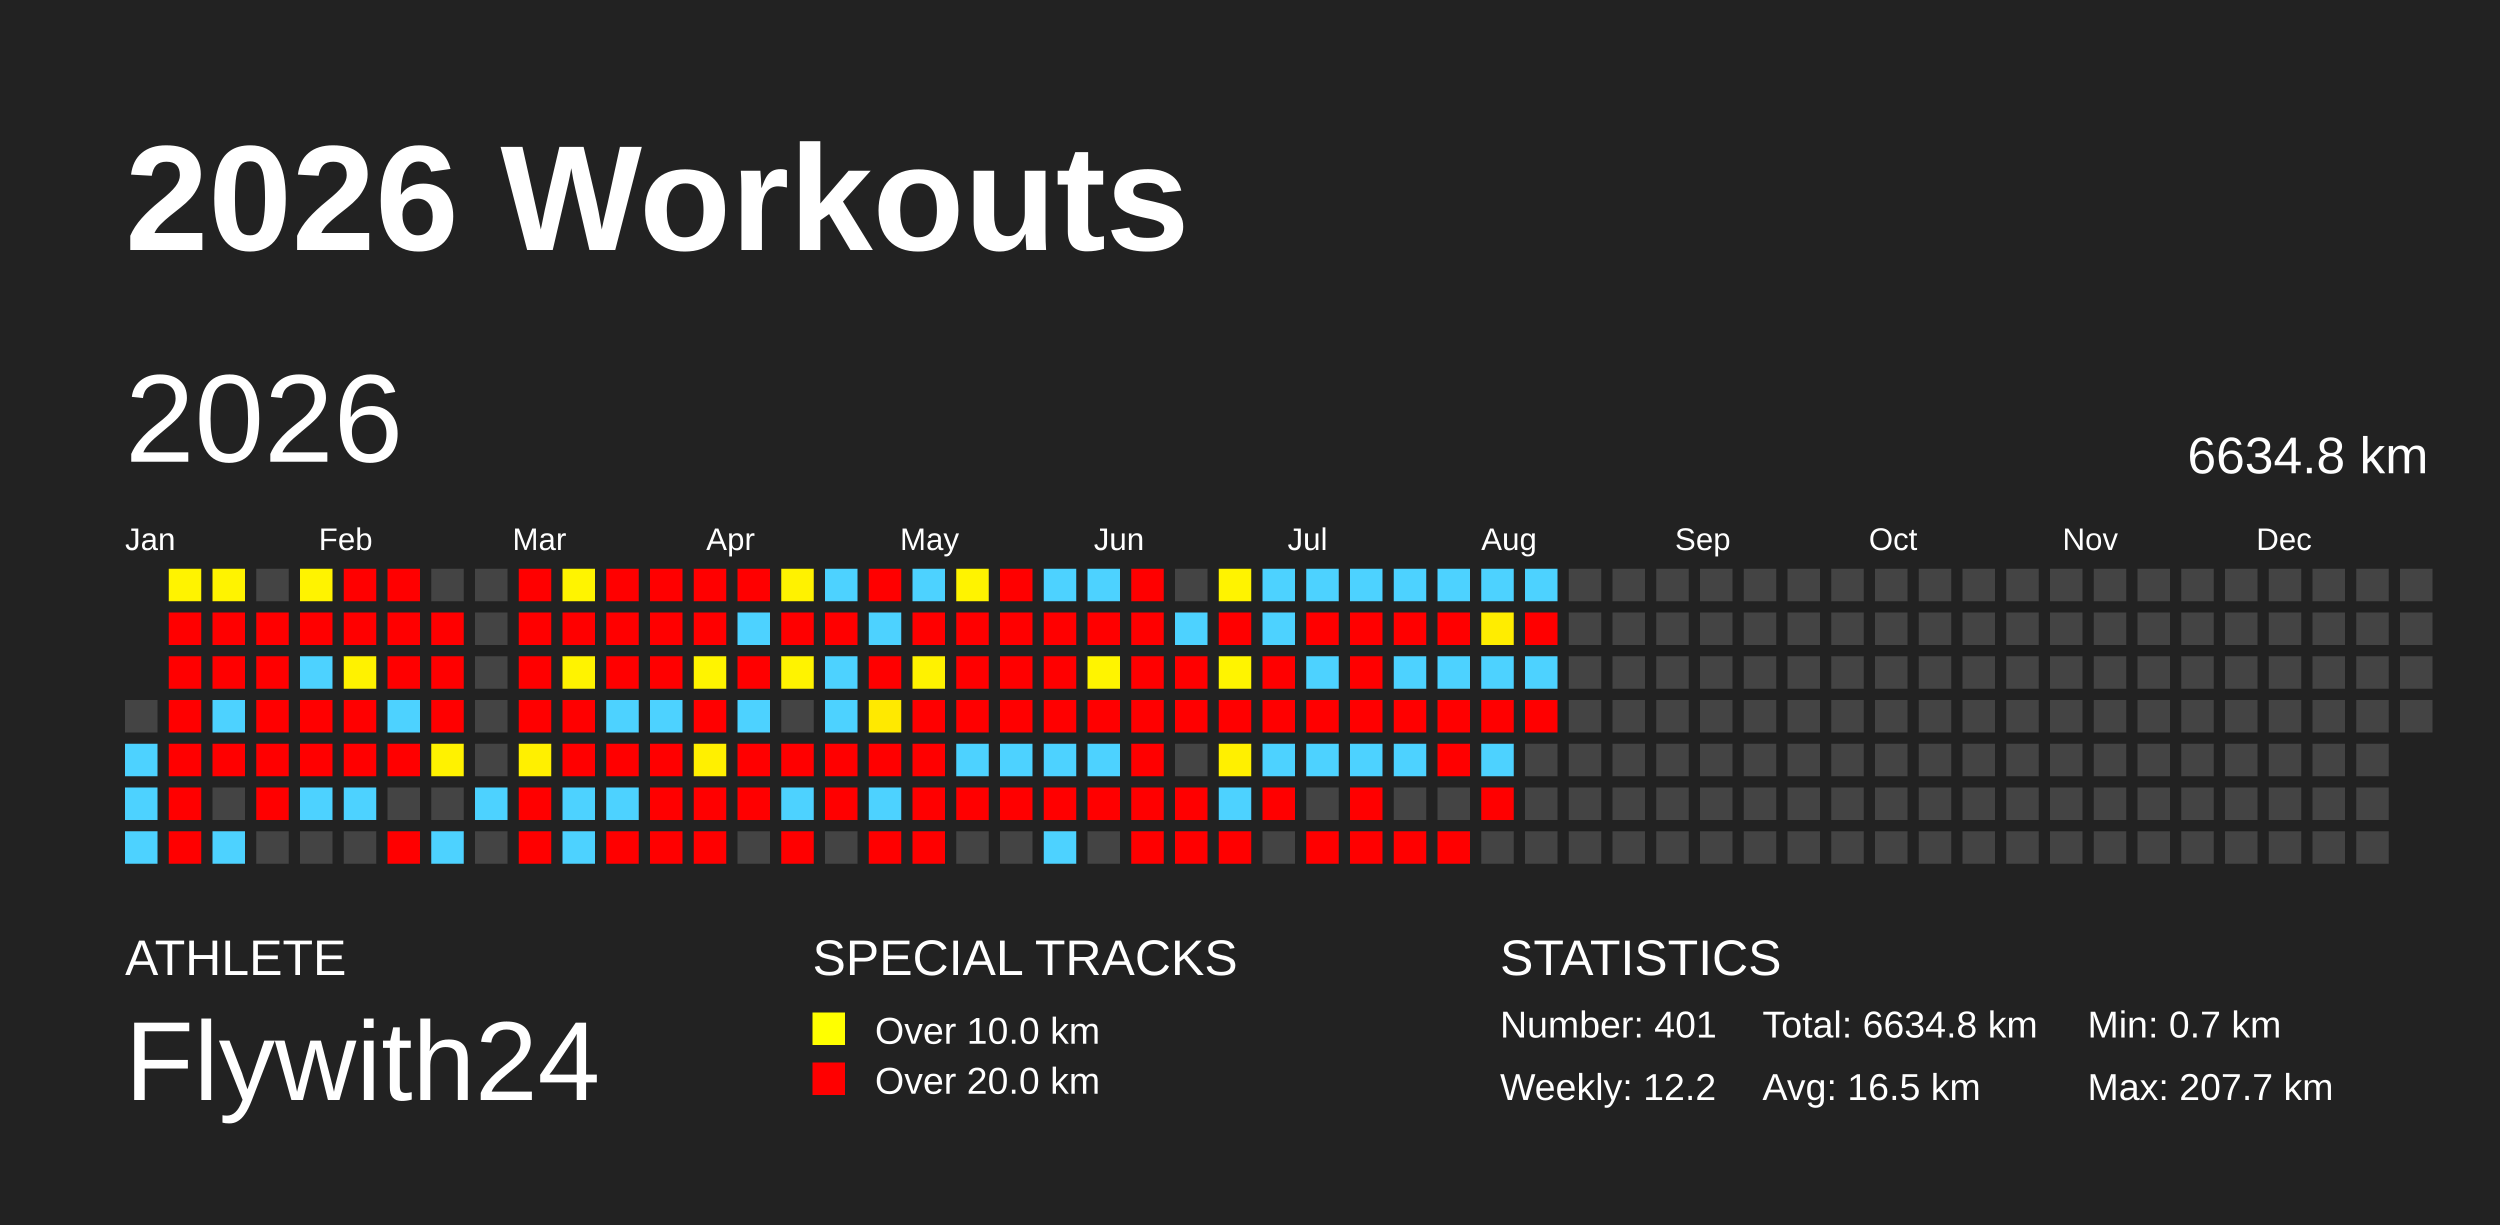
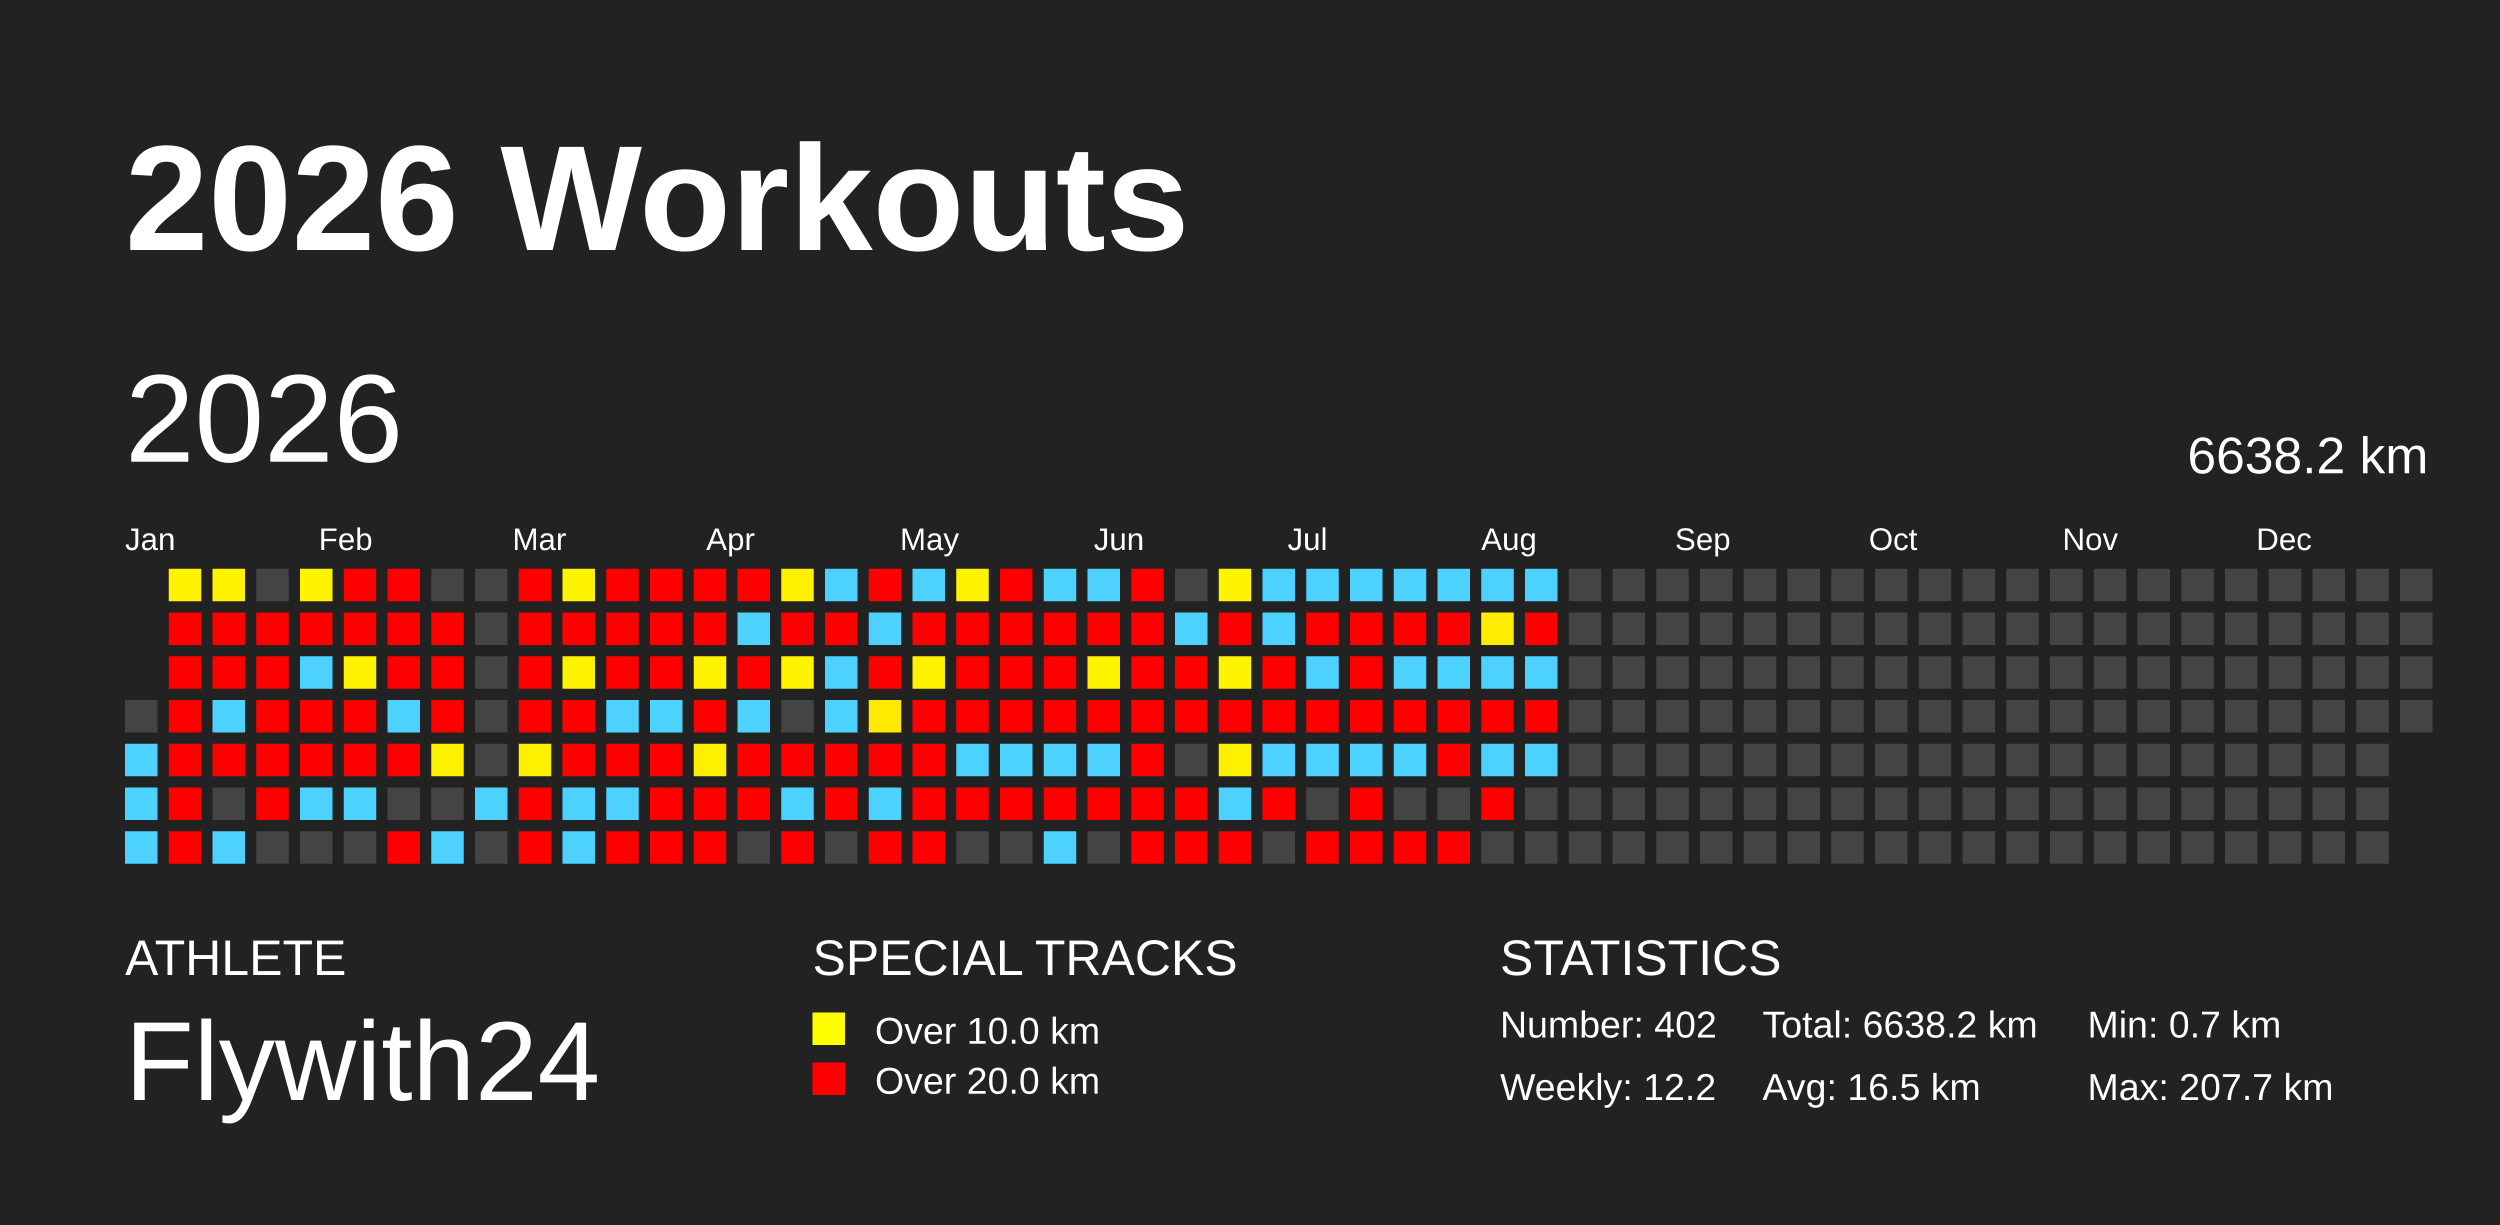
<svg xmlns="http://www.w3.org/2000/svg" baseProfile="full" height="98mm" version="1.1" viewBox="0,0,200,98" width="200mm">
  <defs />
  <rect fill="#222222" height="98" width="200" x="0" y="0" />
  <text fill="#FFFFFF" style="font-size:12px; font-family:Arial; font-weight:bold;" x="10" y="20">2026 Workouts</text>
  <text fill="#FFFFFF" style="font-size:4px; font-family:Arial" x="10" y="78">ATHLETE</text>
  <text fill="#FFFFFF" style="font-size:9px; font-family:Arial" x="10" y="88">Flywith24</text>
  <text fill="#FFFFFF" style="font-size:4px; font-family:Arial" x="65" y="78">SPECIAL TRACKS</text>
  <rect fill="yellow" height="2.6" width="2.6" x="65" y="81" />
  <text fill="#FFFFFF" style="font-size:3px; font-family:Arial" x="70" y="83.5">Over 10.0 km</text>
  <rect fill="red" height="2.6" width="2.6" x="65" y="85" />
  <text fill="#FFFFFF" style="font-size:3px; font-family:Arial" x="70" y="87.5">Over 20.0 km</text>
  <text fill="#FFFFFF" style="font-size:4px; font-family:Arial" x="120" y="78">STATISTICS</text>
-   <text fill="#FFFFFF" style="font-size:3px; font-family:Arial" x="120" y="83">Number: 401</text>
+   <text fill="#FFFFFF" style="font-size:3px; font-family:Arial" x="120" y="83">Number: 402</text>
  <text fill="#FFFFFF" style="font-size:3px; font-family:Arial" x="120" y="88">Weekly: 12.2</text>
-   <text fill="#FFFFFF" style="font-size:3px; font-family:Arial" x="141" y="83">Total: 6634.8 km</text>
+   <text fill="#FFFFFF" style="font-size:3px; font-family:Arial" x="141" y="83">Total: 6638.2 km</text>
  <text fill="#FFFFFF" style="font-size:3px; font-family:Arial" x="141" y="88">Avg: 16.5 km</text>
  <text fill="#FFFFFF" style="font-size:3px; font-family:Arial" x="167" y="83">Min: 0.7 km</text>
  <text fill="#FFFFFF" style="font-size:3px; font-family:Arial" x="167" y="88">Max: 207.7 km</text>
  <text dominant-baseline="hanging" fill="#FFFFFF" style="font-size:10.0px; font-family:Arial;" x="10" y="30">2026</text>
-   <text dominant-baseline="hanging" fill="#FFFFFF" style="font-size:4.125px; font-family:Arial;" x="175" y="35">6634.8 km</text>
+   <text dominant-baseline="hanging" fill="#FFFFFF" style="font-size:4.125px; font-family:Arial;" x="175" y="35">6638.2 km</text>
  <text fill="#FFFFFF" style="font-size:2.5px; font-family:Arial" x="10.0" y="44">Jan</text>
  <text fill="#FFFFFF" style="font-size:2.5px; font-family:Arial" x="25.5" y="44">Feb</text>
  <text fill="#FFFFFF" style="font-size:2.5px; font-family:Arial" x="41.0" y="44">Mar</text>
  <text fill="#FFFFFF" style="font-size:2.5px; font-family:Arial" x="56.5" y="44">Apr</text>
  <text fill="#FFFFFF" style="font-size:2.5px; font-family:Arial" x="72.0" y="44">May</text>
  <text fill="#FFFFFF" style="font-size:2.5px; font-family:Arial" x="87.5" y="44">Jun</text>
  <text fill="#FFFFFF" style="font-size:2.5px; font-family:Arial" x="103.0" y="44">Jul</text>
  <text fill="#FFFFFF" style="font-size:2.5px; font-family:Arial" x="118.5" y="44">Aug</text>
  <text fill="#FFFFFF" style="font-size:2.5px; font-family:Arial" x="134.0" y="44">Sep</text>
  <text fill="#FFFFFF" style="font-size:2.5px; font-family:Arial" x="149.5" y="44">Oct</text>
  <text fill="#FFFFFF" style="font-size:2.5px; font-family:Arial" x="165.0" y="44">Nov</text>
  <text fill="#FFFFFF" style="font-size:2.5px; font-family:Arial" x="180.5" y="44">Dec</text>
  <rect fill="#444444" height="2.6" width="2.6" x="10.0" y="56.0" />
  <rect fill="#4dd2ff" height="2.6" width="2.6" x="10.0" y="59.5" />
  <rect fill="#4dd2ff" height="2.6" width="2.6" x="10.0" y="63.0" />
  <rect fill="#4dd2ff" height="2.6" width="2.6" x="10.0" y="66.5" />
  <rect fill="#fff300" height="2.6" width="2.6" x="13.5" y="45.5" />
  <rect fill="red" height="2.6" width="2.6" x="13.5" y="49.0" />
  <rect fill="red" height="2.6" width="2.6" x="13.5" y="52.5" />
  <rect fill="red" height="2.6" width="2.6" x="13.5" y="56.0" />
  <rect fill="red" height="2.6" width="2.6" x="13.5" y="59.5" />
  <rect fill="red" height="2.6" width="2.6" x="13.5" y="63.0" />
  <rect fill="red" height="2.6" width="2.6" x="13.5" y="66.5" />
  <rect fill="#fff300" height="2.6" width="2.6" x="17.0" y="45.5" />
  <rect fill="red" height="2.6" width="2.6" x="17.0" y="49.0" />
  <rect fill="red" height="2.6" width="2.6" x="17.0" y="52.5" />
  <rect fill="#4dd2ff" height="2.6" width="2.6" x="17.0" y="56.0" />
  <rect fill="red" height="2.6" width="2.6" x="17.0" y="59.5" />
  <rect fill="#444444" height="2.6" width="2.6" x="17.0" y="63.0" />
  <rect fill="#4dd2ff" height="2.6" width="2.6" x="17.0" y="66.5" />
  <rect fill="#444444" height="2.6" width="2.6" x="20.5" y="45.5" />
  <rect fill="red" height="2.6" width="2.6" x="20.5" y="49.0" />
  <rect fill="red" height="2.6" width="2.6" x="20.5" y="52.5" />
  <rect fill="red" height="2.6" width="2.6" x="20.5" y="56.0" />
  <rect fill="red" height="2.6" width="2.6" x="20.5" y="59.5" />
  <rect fill="red" height="2.6" width="2.6" x="20.5" y="63.0" />
  <rect fill="#444444" height="2.6" width="2.6" x="20.5" y="66.5" />
  <rect fill="#fff300" height="2.6" width="2.6" x="24.0" y="45.5" />
  <rect fill="red" height="2.6" width="2.6" x="24.0" y="49.0" />
  <rect fill="#4dd2ff" height="2.6" width="2.6" x="24.0" y="52.5" />
  <rect fill="red" height="2.6" width="2.6" x="24.0" y="56.0" />
  <rect fill="red" height="2.6" width="2.6" x="24.0" y="59.5" />
  <rect fill="#4dd2ff" height="2.6" width="2.6" x="24.0" y="63.0" />
  <rect fill="#444444" height="2.6" width="2.6" x="24.0" y="66.5" />
  <rect fill="red" height="2.6" width="2.6" x="27.5" y="45.5" />
  <rect fill="red" height="2.6" width="2.6" x="27.5" y="49.0" />
  <rect fill="#fff200" height="2.6" width="2.6" x="27.5" y="52.5" />
  <rect fill="red" height="2.6" width="2.6" x="27.5" y="56.0" />
  <rect fill="red" height="2.6" width="2.6" x="27.5" y="59.5" />
  <rect fill="#4dd2ff" height="2.6" width="2.6" x="27.5" y="63.0" />
  <rect fill="#444444" height="2.6" width="2.6" x="27.5" y="66.5" />
  <rect fill="red" height="2.6" width="2.6" x="31.0" y="45.5" />
  <rect fill="red" height="2.6" width="2.6" x="31.0" y="49.0" />
  <rect fill="red" height="2.6" width="2.6" x="31.0" y="52.5" />
  <rect fill="#4dd2ff" height="2.6" width="2.6" x="31.0" y="56.0" />
  <rect fill="red" height="2.6" width="2.6" x="31.0" y="59.5" />
  <rect fill="#444444" height="2.6" width="2.6" x="31.0" y="63.0" />
  <rect fill="red" height="2.6" width="2.6" x="31.0" y="66.5" />
  <rect fill="#444444" height="2.6" width="2.6" x="34.5" y="45.5" />
  <rect fill="red" height="2.6" width="2.6" x="34.5" y="49.0" />
  <rect fill="red" height="2.6" width="2.6" x="34.5" y="52.5" />
  <rect fill="red" height="2.6" width="2.6" x="34.5" y="56.0" />
  <rect fill="#fff200" height="2.6" width="2.6" x="34.5" y="59.5" />
  <rect fill="#444444" height="2.6" width="2.6" x="34.5" y="63.0" />
  <rect fill="#4dd2ff" height="2.6" width="2.6" x="34.5" y="66.5" />
  <rect fill="#444444" height="2.6" width="2.6" x="38.0" y="45.5" />
  <rect fill="#444444" height="2.6" width="2.6" x="38.0" y="49.0" />
  <rect fill="#444444" height="2.6" width="2.6" x="38.0" y="52.5" />
  <rect fill="#444444" height="2.6" width="2.6" x="38.0" y="56.0" />
  <rect fill="#444444" height="2.6" width="2.6" x="38.0" y="59.5" />
  <rect fill="#4dd2ff" height="2.6" width="2.6" x="38.0" y="63.0" />
  <rect fill="#444444" height="2.6" width="2.6" x="38.0" y="66.5" />
  <rect fill="red" height="2.6" width="2.6" x="41.5" y="45.5" />
  <rect fill="red" height="2.6" width="2.6" x="41.5" y="49.0" />
  <rect fill="red" height="2.6" width="2.6" x="41.5" y="52.5" />
  <rect fill="red" height="2.6" width="2.6" x="41.5" y="56.0" />
  <rect fill="#fff000" height="2.6" width="2.6" x="41.5" y="59.5" />
  <rect fill="red" height="2.6" width="2.6" x="41.5" y="63.0" />
  <rect fill="red" height="2.6" width="2.6" x="41.5" y="66.5" />
  <rect fill="#fff400" height="2.6" width="2.6" x="45.0" y="45.5" />
  <rect fill="red" height="2.6" width="2.6" x="45.0" y="49.0" />
  <rect fill="#fff300" height="2.6" width="2.6" x="45.0" y="52.5" />
  <rect fill="red" height="2.6" width="2.6" x="45.0" y="56.0" />
  <rect fill="red" height="2.6" width="2.6" x="45.0" y="59.5" />
  <rect fill="#4dd2ff" height="2.6" width="2.6" x="45.0" y="63.0" />
  <rect fill="#4dd2ff" height="2.6" width="2.6" x="45.0" y="66.5" />
  <rect fill="red" height="2.6" width="2.6" x="48.5" y="45.5" />
  <rect fill="red" height="2.6" width="2.6" x="48.5" y="49.0" />
  <rect fill="red" height="2.6" width="2.6" x="48.5" y="52.5" />
  <rect fill="#4dd2ff" height="2.6" width="2.6" x="48.5" y="56.0" />
  <rect fill="red" height="2.6" width="2.6" x="48.5" y="59.5" />
  <rect fill="#4dd2ff" height="2.6" width="2.6" x="48.5" y="63.0" />
  <rect fill="red" height="2.6" width="2.6" x="48.5" y="66.5" />
  <rect fill="red" height="2.6" width="2.6" x="52.0" y="45.5" />
  <rect fill="red" height="2.6" width="2.6" x="52.0" y="49.0" />
  <rect fill="red" height="2.6" width="2.6" x="52.0" y="52.5" />
  <rect fill="#4dd2ff" height="2.6" width="2.6" x="52.0" y="56.0" />
  <rect fill="red" height="2.6" width="2.6" x="52.0" y="59.5" />
  <rect fill="red" height="2.6" width="2.6" x="52.0" y="63.0" />
  <rect fill="red" height="2.6" width="2.6" x="52.0" y="66.5" />
  <rect fill="red" height="2.6" width="2.6" x="55.5" y="45.5" />
  <rect fill="red" height="2.6" width="2.6" x="55.5" y="49.0" />
  <rect fill="#fff400" height="2.6" width="2.6" x="55.5" y="52.5" />
  <rect fill="red" height="2.6" width="2.6" x="55.5" y="56.0" />
  <rect fill="#fff000" height="2.6" width="2.6" x="55.5" y="59.5" />
  <rect fill="red" height="2.6" width="2.6" x="55.5" y="63.0" />
  <rect fill="red" height="2.6" width="2.6" x="55.5" y="66.5" />
  <rect fill="red" height="2.6" width="2.6" x="59.0" y="45.5" />
  <rect fill="#4dd2ff" height="2.6" width="2.6" x="59.0" y="49.0" />
  <rect fill="red" height="2.6" width="2.6" x="59.0" y="52.5" />
  <rect fill="#4dd2ff" height="2.6" width="2.6" x="59.0" y="56.0" />
  <rect fill="red" height="2.6" width="2.6" x="59.0" y="59.5" />
  <rect fill="red" height="2.6" width="2.6" x="59.0" y="63.0" />
  <rect fill="#444444" height="2.6" width="2.6" x="59.0" y="66.5" />
  <rect fill="#fff200" height="2.6" width="2.6" x="62.5" y="45.5" />
  <rect fill="red" height="2.6" width="2.6" x="62.5" y="49.0" />
  <rect fill="#fff300" height="2.6" width="2.6" x="62.5" y="52.5" />
  <rect fill="#444444" height="2.6" width="2.6" x="62.5" y="56.0" />
  <rect fill="red" height="2.6" width="2.6" x="62.5" y="59.5" />
  <rect fill="#4dd2ff" height="2.6" width="2.6" x="62.5" y="63.0" />
  <rect fill="red" height="2.6" width="2.6" x="62.5" y="66.5" />
  <rect fill="#4dd2ff" height="2.6" width="2.6" x="66.0" y="45.5" />
  <rect fill="red" height="2.6" width="2.6" x="66.0" y="49.0" />
  <rect fill="#4dd2ff" height="2.6" width="2.6" x="66.0" y="52.5" />
  <rect fill="#4dd2ff" height="2.6" width="2.6" x="66.0" y="56.0" />
  <rect fill="red" height="2.6" width="2.6" x="66.0" y="59.5" />
  <rect fill="red" height="2.6" width="2.6" x="66.0" y="63.0" />
  <rect fill="#444444" height="2.6" width="2.6" x="66.0" y="66.5" />
  <rect fill="red" height="2.6" width="2.6" x="69.5" y="45.5" />
  <rect fill="#4dd2ff" height="2.6" width="2.6" x="69.5" y="49.0" />
  <rect fill="red" height="2.6" width="2.6" x="69.5" y="52.5" />
  <rect fill="#ffe900" height="2.6" width="2.6" x="69.5" y="56.0" />
  <rect fill="red" height="2.6" width="2.6" x="69.5" y="59.5" />
  <rect fill="#4dd2ff" height="2.6" width="2.6" x="69.5" y="63.0" />
  <rect fill="red" height="2.6" width="2.6" x="69.5" y="66.5" />
  <rect fill="#4dd2ff" height="2.6" width="2.6" x="73.0" y="45.5" />
  <rect fill="red" height="2.6" width="2.6" x="73.0" y="49.0" />
  <rect fill="#fff200" height="2.6" width="2.6" x="73.0" y="52.5" />
  <rect fill="red" height="2.6" width="2.6" x="73.0" y="56.0" />
  <rect fill="red" height="2.6" width="2.6" x="73.0" y="59.5" />
  <rect fill="red" height="2.6" width="2.6" x="73.0" y="63.0" />
  <rect fill="red" height="2.6" width="2.6" x="73.0" y="66.5" />
  <rect fill="#fff300" height="2.6" width="2.6" x="76.5" y="45.5" />
  <rect fill="red" height="2.6" width="2.6" x="76.5" y="49.0" />
  <rect fill="red" height="2.6" width="2.6" x="76.5" y="52.5" />
  <rect fill="red" height="2.6" width="2.6" x="76.5" y="56.0" />
  <rect fill="#4dd2ff" height="2.6" width="2.6" x="76.5" y="59.5" />
  <rect fill="red" height="2.6" width="2.6" x="76.5" y="63.0" />
  <rect fill="#444444" height="2.6" width="2.6" x="76.5" y="66.5" />
  <rect fill="red" height="2.6" width="2.6" x="80.0" y="45.5" />
  <rect fill="red" height="2.6" width="2.6" x="80.0" y="49.0" />
  <rect fill="red" height="2.6" width="2.6" x="80.0" y="52.5" />
  <rect fill="red" height="2.6" width="2.6" x="80.0" y="56.0" />
  <rect fill="#4dd2ff" height="2.6" width="2.6" x="80.0" y="59.5" />
  <rect fill="red" height="2.6" width="2.6" x="80.0" y="63.0" />
  <rect fill="#444444" height="2.6" width="2.6" x="80.0" y="66.5" />
  <rect fill="#4dd2ff" height="2.6" width="2.6" x="83.5" y="45.5" />
  <rect fill="red" height="2.6" width="2.6" x="83.5" y="49.0" />
  <rect fill="red" height="2.6" width="2.6" x="83.5" y="52.5" />
  <rect fill="red" height="2.6" width="2.6" x="83.5" y="56.0" />
  <rect fill="#4dd2ff" height="2.6" width="2.6" x="83.5" y="59.5" />
  <rect fill="red" height="2.6" width="2.6" x="83.5" y="63.0" />
  <rect fill="#4dd2ff" height="2.6" width="2.6" x="83.5" y="66.5" />
  <rect fill="#4dd2ff" height="2.6" width="2.6" x="87.0" y="45.5" />
  <rect fill="red" height="2.6" width="2.6" x="87.0" y="49.0" />
  <rect fill="#fff400" height="2.6" width="2.6" x="87.0" y="52.5" />
  <rect fill="red" height="2.6" width="2.6" x="87.0" y="56.0" />
  <rect fill="#4dd2ff" height="2.6" width="2.6" x="87.0" y="59.5" />
  <rect fill="red" height="2.6" width="2.6" x="87.0" y="63.0" />
  <rect fill="#444444" height="2.6" width="2.6" x="87.0" y="66.5" />
  <rect fill="red" height="2.6" width="2.6" x="90.5" y="45.5" />
  <rect fill="red" height="2.6" width="2.6" x="90.5" y="49.0" />
  <rect fill="red" height="2.6" width="2.6" x="90.5" y="52.5" />
  <rect fill="red" height="2.6" width="2.6" x="90.5" y="56.0" />
  <rect fill="red" height="2.6" width="2.6" x="90.5" y="59.5" />
  <rect fill="red" height="2.6" width="2.6" x="90.5" y="63.0" />
  <rect fill="red" height="2.6" width="2.6" x="90.5" y="66.5" />
  <rect fill="#444444" height="2.6" width="2.6" x="94.0" y="45.5" />
  <rect fill="#4dd2ff" height="2.6" width="2.6" x="94.0" y="49.0" />
  <rect fill="red" height="2.6" width="2.6" x="94.0" y="52.5" />
  <rect fill="red" height="2.6" width="2.6" x="94.0" y="56.0" />
  <rect fill="#444444" height="2.6" width="2.6" x="94.0" y="59.5" />
  <rect fill="red" height="2.6" width="2.6" x="94.0" y="63.0" />
  <rect fill="red" height="2.6" width="2.6" x="94.0" y="66.5" />
  <rect fill="#fff300" height="2.6" width="2.6" x="97.5" y="45.5" />
  <rect fill="red" height="2.6" width="2.6" x="97.5" y="49.0" />
  <rect fill="#fff400" height="2.6" width="2.6" x="97.5" y="52.5" />
  <rect fill="red" height="2.6" width="2.6" x="97.5" y="56.0" />
  <rect fill="#fff000" height="2.6" width="2.6" x="97.5" y="59.5" />
  <rect fill="#4dd2ff" height="2.6" width="2.6" x="97.5" y="63.0" />
  <rect fill="red" height="2.6" width="2.6" x="97.5" y="66.5" />
  <rect fill="#4dd2ff" height="2.6" width="2.6" x="101.0" y="45.5" />
  <rect fill="#4dd2ff" height="2.6" width="2.6" x="101.0" y="49.0" />
  <rect fill="red" height="2.6" width="2.6" x="101.0" y="52.5" />
  <rect fill="red" height="2.6" width="2.6" x="101.0" y="56.0" />
  <rect fill="#4dd2ff" height="2.6" width="2.6" x="101.0" y="59.5" />
  <rect fill="red" height="2.6" width="2.6" x="101.0" y="63.0" />
  <rect fill="#444444" height="2.6" width="2.6" x="101.0" y="66.5" />
  <rect fill="#4dd2ff" height="2.6" width="2.6" x="104.5" y="45.5" />
  <rect fill="red" height="2.6" width="2.6" x="104.5" y="49.0" />
  <rect fill="#4dd2ff" height="2.6" width="2.6" x="104.5" y="52.5" />
  <rect fill="red" height="2.6" width="2.6" x="104.5" y="56.0" />
  <rect fill="#4dd2ff" height="2.6" width="2.6" x="104.5" y="59.5" />
  <rect fill="#444444" height="2.6" width="2.6" x="104.5" y="63.0" />
  <rect fill="red" height="2.6" width="2.6" x="104.5" y="66.5" />
  <rect fill="#4dd2ff" height="2.6" width="2.6" x="108.0" y="45.5" />
  <rect fill="red" height="2.6" width="2.6" x="108.0" y="49.0" />
  <rect fill="red" height="2.6" width="2.6" x="108.0" y="52.5" />
  <rect fill="red" height="2.6" width="2.6" x="108.0" y="56.0" />
  <rect fill="#4dd2ff" height="2.6" width="2.6" x="108.0" y="59.5" />
  <rect fill="red" height="2.6" width="2.6" x="108.0" y="63.0" />
  <rect fill="red" height="2.6" width="2.6" x="108.0" y="66.5" />
  <rect fill="#4dd2ff" height="2.6" width="2.6" x="111.5" y="45.5" />
  <rect fill="red" height="2.6" width="2.6" x="111.5" y="49.0" />
  <rect fill="#4dd2ff" height="2.6" width="2.6" x="111.5" y="52.5" />
  <rect fill="red" height="2.6" width="2.6" x="111.5" y="56.0" />
  <rect fill="#4dd2ff" height="2.6" width="2.6" x="111.5" y="59.5" />
  <rect fill="#444444" height="2.6" width="2.6" x="111.5" y="63.0" />
  <rect fill="red" height="2.6" width="2.6" x="111.5" y="66.5" />
  <rect fill="#4dd2ff" height="2.6" width="2.6" x="115.0" y="45.5" />
  <rect fill="red" height="2.6" width="2.6" x="115.0" y="49.0" />
  <rect fill="#4dd2ff" height="2.6" width="2.6" x="115.0" y="52.5" />
  <rect fill="red" height="2.6" width="2.6" x="115.0" y="56.0" />
  <rect fill="red" height="2.6" width="2.6" x="115.0" y="59.5" />
  <rect fill="#444444" height="2.6" width="2.6" x="115.0" y="63.0" />
  <rect fill="red" height="2.6" width="2.6" x="115.0" y="66.5" />
  <rect fill="#4dd2ff" height="2.6" width="2.6" x="118.5" y="45.5" />
  <rect fill="#ffed00" height="2.6" width="2.6" x="118.5" y="49.0" />
  <rect fill="#4dd2ff" height="2.6" width="2.6" x="118.5" y="52.5" />
  <rect fill="red" height="2.6" width="2.6" x="118.5" y="56.0" />
  <rect fill="#4dd2ff" height="2.6" width="2.6" x="118.5" y="59.5" />
  <rect fill="red" height="2.6" width="2.6" x="118.5" y="63.0" />
  <rect fill="#444444" height="2.6" width="2.6" x="118.5" y="66.5" />
  <rect fill="#4dd2ff" height="2.6" width="2.6" x="122.0" y="45.5" />
  <rect fill="red" height="2.6" width="2.6" x="122.0" y="49.0" />
  <rect fill="#4dd2ff" height="2.6" width="2.6" x="122.0" y="52.5" />
  <rect fill="red" height="2.6" width="2.6" x="122.0" y="56.0" />
-   <rect fill="#444444" height="2.6" width="2.6" x="122.0" y="59.5" />
+   <rect fill="#4dd2ff" height="2.6" width="2.6" x="122.0" y="59.5" />
  <rect fill="#444444" height="2.6" width="2.6" x="122.0" y="63.0" />
  <rect fill="#444444" height="2.6" width="2.6" x="122.0" y="66.5" />
  <rect fill="#444444" height="2.6" width="2.6" x="125.5" y="45.5" />
  <rect fill="#444444" height="2.6" width="2.6" x="125.5" y="49.0" />
  <rect fill="#444444" height="2.6" width="2.6" x="125.5" y="52.5" />
  <rect fill="#444444" height="2.6" width="2.6" x="125.5" y="56.0" />
  <rect fill="#444444" height="2.6" width="2.6" x="125.5" y="59.5" />
  <rect fill="#444444" height="2.6" width="2.6" x="125.5" y="63.0" />
  <rect fill="#444444" height="2.6" width="2.6" x="125.5" y="66.5" />
  <rect fill="#444444" height="2.6" width="2.6" x="129.0" y="45.5" />
  <rect fill="#444444" height="2.6" width="2.6" x="129.0" y="49.0" />
  <rect fill="#444444" height="2.6" width="2.6" x="129.0" y="52.5" />
  <rect fill="#444444" height="2.6" width="2.6" x="129.0" y="56.0" />
  <rect fill="#444444" height="2.6" width="2.6" x="129.0" y="59.5" />
  <rect fill="#444444" height="2.6" width="2.6" x="129.0" y="63.0" />
  <rect fill="#444444" height="2.6" width="2.6" x="129.0" y="66.5" />
  <rect fill="#444444" height="2.6" width="2.6" x="132.5" y="45.5" />
  <rect fill="#444444" height="2.6" width="2.6" x="132.5" y="49.0" />
  <rect fill="#444444" height="2.6" width="2.6" x="132.5" y="52.5" />
  <rect fill="#444444" height="2.6" width="2.6" x="132.5" y="56.0" />
  <rect fill="#444444" height="2.6" width="2.6" x="132.5" y="59.5" />
  <rect fill="#444444" height="2.6" width="2.6" x="132.5" y="63.0" />
  <rect fill="#444444" height="2.6" width="2.6" x="132.5" y="66.5" />
  <rect fill="#444444" height="2.6" width="2.6" x="136.0" y="45.5" />
  <rect fill="#444444" height="2.6" width="2.6" x="136.0" y="49.0" />
  <rect fill="#444444" height="2.6" width="2.6" x="136.0" y="52.5" />
  <rect fill="#444444" height="2.6" width="2.6" x="136.0" y="56.0" />
  <rect fill="#444444" height="2.6" width="2.6" x="136.0" y="59.5" />
  <rect fill="#444444" height="2.6" width="2.6" x="136.0" y="63.0" />
  <rect fill="#444444" height="2.6" width="2.6" x="136.0" y="66.5" />
  <rect fill="#444444" height="2.6" width="2.6" x="139.5" y="45.5" />
  <rect fill="#444444" height="2.6" width="2.6" x="139.5" y="49.0" />
  <rect fill="#444444" height="2.6" width="2.6" x="139.5" y="52.5" />
  <rect fill="#444444" height="2.6" width="2.6" x="139.5" y="56.0" />
  <rect fill="#444444" height="2.6" width="2.6" x="139.5" y="59.5" />
  <rect fill="#444444" height="2.6" width="2.6" x="139.5" y="63.0" />
  <rect fill="#444444" height="2.6" width="2.6" x="139.5" y="66.5" />
  <rect fill="#444444" height="2.6" width="2.6" x="143.0" y="45.5" />
  <rect fill="#444444" height="2.6" width="2.6" x="143.0" y="49.0" />
  <rect fill="#444444" height="2.6" width="2.6" x="143.0" y="52.5" />
  <rect fill="#444444" height="2.6" width="2.6" x="143.0" y="56.0" />
  <rect fill="#444444" height="2.6" width="2.6" x="143.0" y="59.5" />
  <rect fill="#444444" height="2.6" width="2.6" x="143.0" y="63.0" />
  <rect fill="#444444" height="2.6" width="2.6" x="143.0" y="66.5" />
  <rect fill="#444444" height="2.6" width="2.6" x="146.5" y="45.5" />
  <rect fill="#444444" height="2.6" width="2.6" x="146.5" y="49.0" />
  <rect fill="#444444" height="2.6" width="2.6" x="146.5" y="52.5" />
  <rect fill="#444444" height="2.6" width="2.6" x="146.5" y="56.0" />
  <rect fill="#444444" height="2.6" width="2.6" x="146.5" y="59.5" />
  <rect fill="#444444" height="2.6" width="2.6" x="146.5" y="63.0" />
  <rect fill="#444444" height="2.6" width="2.6" x="146.5" y="66.5" />
  <rect fill="#444444" height="2.6" width="2.6" x="150.0" y="45.5" />
  <rect fill="#444444" height="2.6" width="2.6" x="150.0" y="49.0" />
  <rect fill="#444444" height="2.6" width="2.6" x="150.0" y="52.5" />
  <rect fill="#444444" height="2.6" width="2.6" x="150.0" y="56.0" />
  <rect fill="#444444" height="2.6" width="2.6" x="150.0" y="59.5" />
  <rect fill="#444444" height="2.6" width="2.6" x="150.0" y="63.0" />
  <rect fill="#444444" height="2.6" width="2.6" x="150.0" y="66.5" />
  <rect fill="#444444" height="2.6" width="2.6" x="153.5" y="45.5" />
  <rect fill="#444444" height="2.6" width="2.6" x="153.5" y="49.0" />
  <rect fill="#444444" height="2.6" width="2.6" x="153.5" y="52.5" />
  <rect fill="#444444" height="2.6" width="2.6" x="153.5" y="56.0" />
  <rect fill="#444444" height="2.6" width="2.6" x="153.5" y="59.5" />
  <rect fill="#444444" height="2.6" width="2.6" x="153.5" y="63.0" />
  <rect fill="#444444" height="2.6" width="2.6" x="153.5" y="66.5" />
  <rect fill="#444444" height="2.6" width="2.6" x="157.0" y="45.5" />
  <rect fill="#444444" height="2.6" width="2.6" x="157.0" y="49.0" />
  <rect fill="#444444" height="2.6" width="2.6" x="157.0" y="52.5" />
  <rect fill="#444444" height="2.6" width="2.6" x="157.0" y="56.0" />
  <rect fill="#444444" height="2.6" width="2.6" x="157.0" y="59.5" />
  <rect fill="#444444" height="2.6" width="2.6" x="157.0" y="63.0" />
  <rect fill="#444444" height="2.6" width="2.6" x="157.0" y="66.5" />
  <rect fill="#444444" height="2.6" width="2.6" x="160.5" y="45.5" />
  <rect fill="#444444" height="2.6" width="2.6" x="160.5" y="49.0" />
  <rect fill="#444444" height="2.6" width="2.6" x="160.5" y="52.5" />
  <rect fill="#444444" height="2.6" width="2.6" x="160.5" y="56.0" />
  <rect fill="#444444" height="2.6" width="2.6" x="160.5" y="59.5" />
  <rect fill="#444444" height="2.6" width="2.6" x="160.5" y="63.0" />
  <rect fill="#444444" height="2.6" width="2.6" x="160.5" y="66.5" />
  <rect fill="#444444" height="2.6" width="2.6" x="164.0" y="45.5" />
  <rect fill="#444444" height="2.6" width="2.6" x="164.0" y="49.0" />
  <rect fill="#444444" height="2.6" width="2.6" x="164.0" y="52.5" />
  <rect fill="#444444" height="2.6" width="2.6" x="164.0" y="56.0" />
  <rect fill="#444444" height="2.6" width="2.6" x="164.0" y="59.5" />
  <rect fill="#444444" height="2.6" width="2.6" x="164.0" y="63.0" />
  <rect fill="#444444" height="2.6" width="2.6" x="164.0" y="66.5" />
  <rect fill="#444444" height="2.6" width="2.6" x="167.5" y="45.5" />
  <rect fill="#444444" height="2.6" width="2.6" x="167.5" y="49.0" />
  <rect fill="#444444" height="2.6" width="2.6" x="167.5" y="52.5" />
  <rect fill="#444444" height="2.6" width="2.6" x="167.5" y="56.0" />
  <rect fill="#444444" height="2.6" width="2.6" x="167.5" y="59.5" />
  <rect fill="#444444" height="2.6" width="2.6" x="167.5" y="63.0" />
  <rect fill="#444444" height="2.6" width="2.6" x="167.5" y="66.5" />
  <rect fill="#444444" height="2.6" width="2.6" x="171.0" y="45.5" />
  <rect fill="#444444" height="2.6" width="2.6" x="171.0" y="49.0" />
  <rect fill="#444444" height="2.6" width="2.6" x="171.0" y="52.5" />
  <rect fill="#444444" height="2.6" width="2.6" x="171.0" y="56.0" />
  <rect fill="#444444" height="2.6" width="2.6" x="171.0" y="59.5" />
  <rect fill="#444444" height="2.6" width="2.6" x="171.0" y="63.0" />
  <rect fill="#444444" height="2.6" width="2.6" x="171.0" y="66.5" />
  <rect fill="#444444" height="2.6" width="2.6" x="174.5" y="45.5" />
  <rect fill="#444444" height="2.6" width="2.6" x="174.5" y="49.0" />
  <rect fill="#444444" height="2.6" width="2.6" x="174.5" y="52.5" />
  <rect fill="#444444" height="2.6" width="2.6" x="174.5" y="56.0" />
  <rect fill="#444444" height="2.6" width="2.6" x="174.5" y="59.5" />
  <rect fill="#444444" height="2.6" width="2.6" x="174.5" y="63.0" />
  <rect fill="#444444" height="2.6" width="2.6" x="174.5" y="66.5" />
  <rect fill="#444444" height="2.6" width="2.6" x="178.0" y="45.5" />
  <rect fill="#444444" height="2.6" width="2.6" x="178.0" y="49.0" />
  <rect fill="#444444" height="2.6" width="2.6" x="178.0" y="52.5" />
  <rect fill="#444444" height="2.6" width="2.6" x="178.0" y="56.0" />
  <rect fill="#444444" height="2.6" width="2.6" x="178.0" y="59.5" />
  <rect fill="#444444" height="2.6" width="2.6" x="178.0" y="63.0" />
  <rect fill="#444444" height="2.6" width="2.6" x="178.0" y="66.5" />
  <rect fill="#444444" height="2.6" width="2.6" x="181.5" y="45.5" />
  <rect fill="#444444" height="2.6" width="2.6" x="181.5" y="49.0" />
  <rect fill="#444444" height="2.6" width="2.6" x="181.5" y="52.5" />
  <rect fill="#444444" height="2.6" width="2.6" x="181.5" y="56.0" />
  <rect fill="#444444" height="2.6" width="2.6" x="181.5" y="59.5" />
  <rect fill="#444444" height="2.6" width="2.6" x="181.5" y="63.0" />
  <rect fill="#444444" height="2.6" width="2.6" x="181.5" y="66.5" />
  <rect fill="#444444" height="2.6" width="2.6" x="185.0" y="45.5" />
  <rect fill="#444444" height="2.6" width="2.6" x="185.0" y="49.0" />
  <rect fill="#444444" height="2.6" width="2.6" x="185.0" y="52.5" />
  <rect fill="#444444" height="2.6" width="2.6" x="185.0" y="56.0" />
  <rect fill="#444444" height="2.6" width="2.6" x="185.0" y="59.5" />
  <rect fill="#444444" height="2.6" width="2.6" x="185.0" y="63.0" />
  <rect fill="#444444" height="2.6" width="2.6" x="185.0" y="66.5" />
  <rect fill="#444444" height="2.6" width="2.6" x="188.5" y="45.5" />
  <rect fill="#444444" height="2.6" width="2.6" x="188.5" y="49.0" />
  <rect fill="#444444" height="2.6" width="2.6" x="188.5" y="52.5" />
  <rect fill="#444444" height="2.6" width="2.6" x="188.5" y="56.0" />
  <rect fill="#444444" height="2.6" width="2.6" x="188.5" y="59.5" />
  <rect fill="#444444" height="2.6" width="2.6" x="188.5" y="63.0" />
  <rect fill="#444444" height="2.6" width="2.6" x="188.5" y="66.5" />
  <rect fill="#444444" height="2.6" width="2.6" x="192.0" y="45.5" />
  <rect fill="#444444" height="2.6" width="2.6" x="192.0" y="49.0" />
  <rect fill="#444444" height="2.6" width="2.6" x="192.0" y="52.5" />
  <rect fill="#444444" height="2.6" width="2.6" x="192.0" y="56.0" />
</svg>
